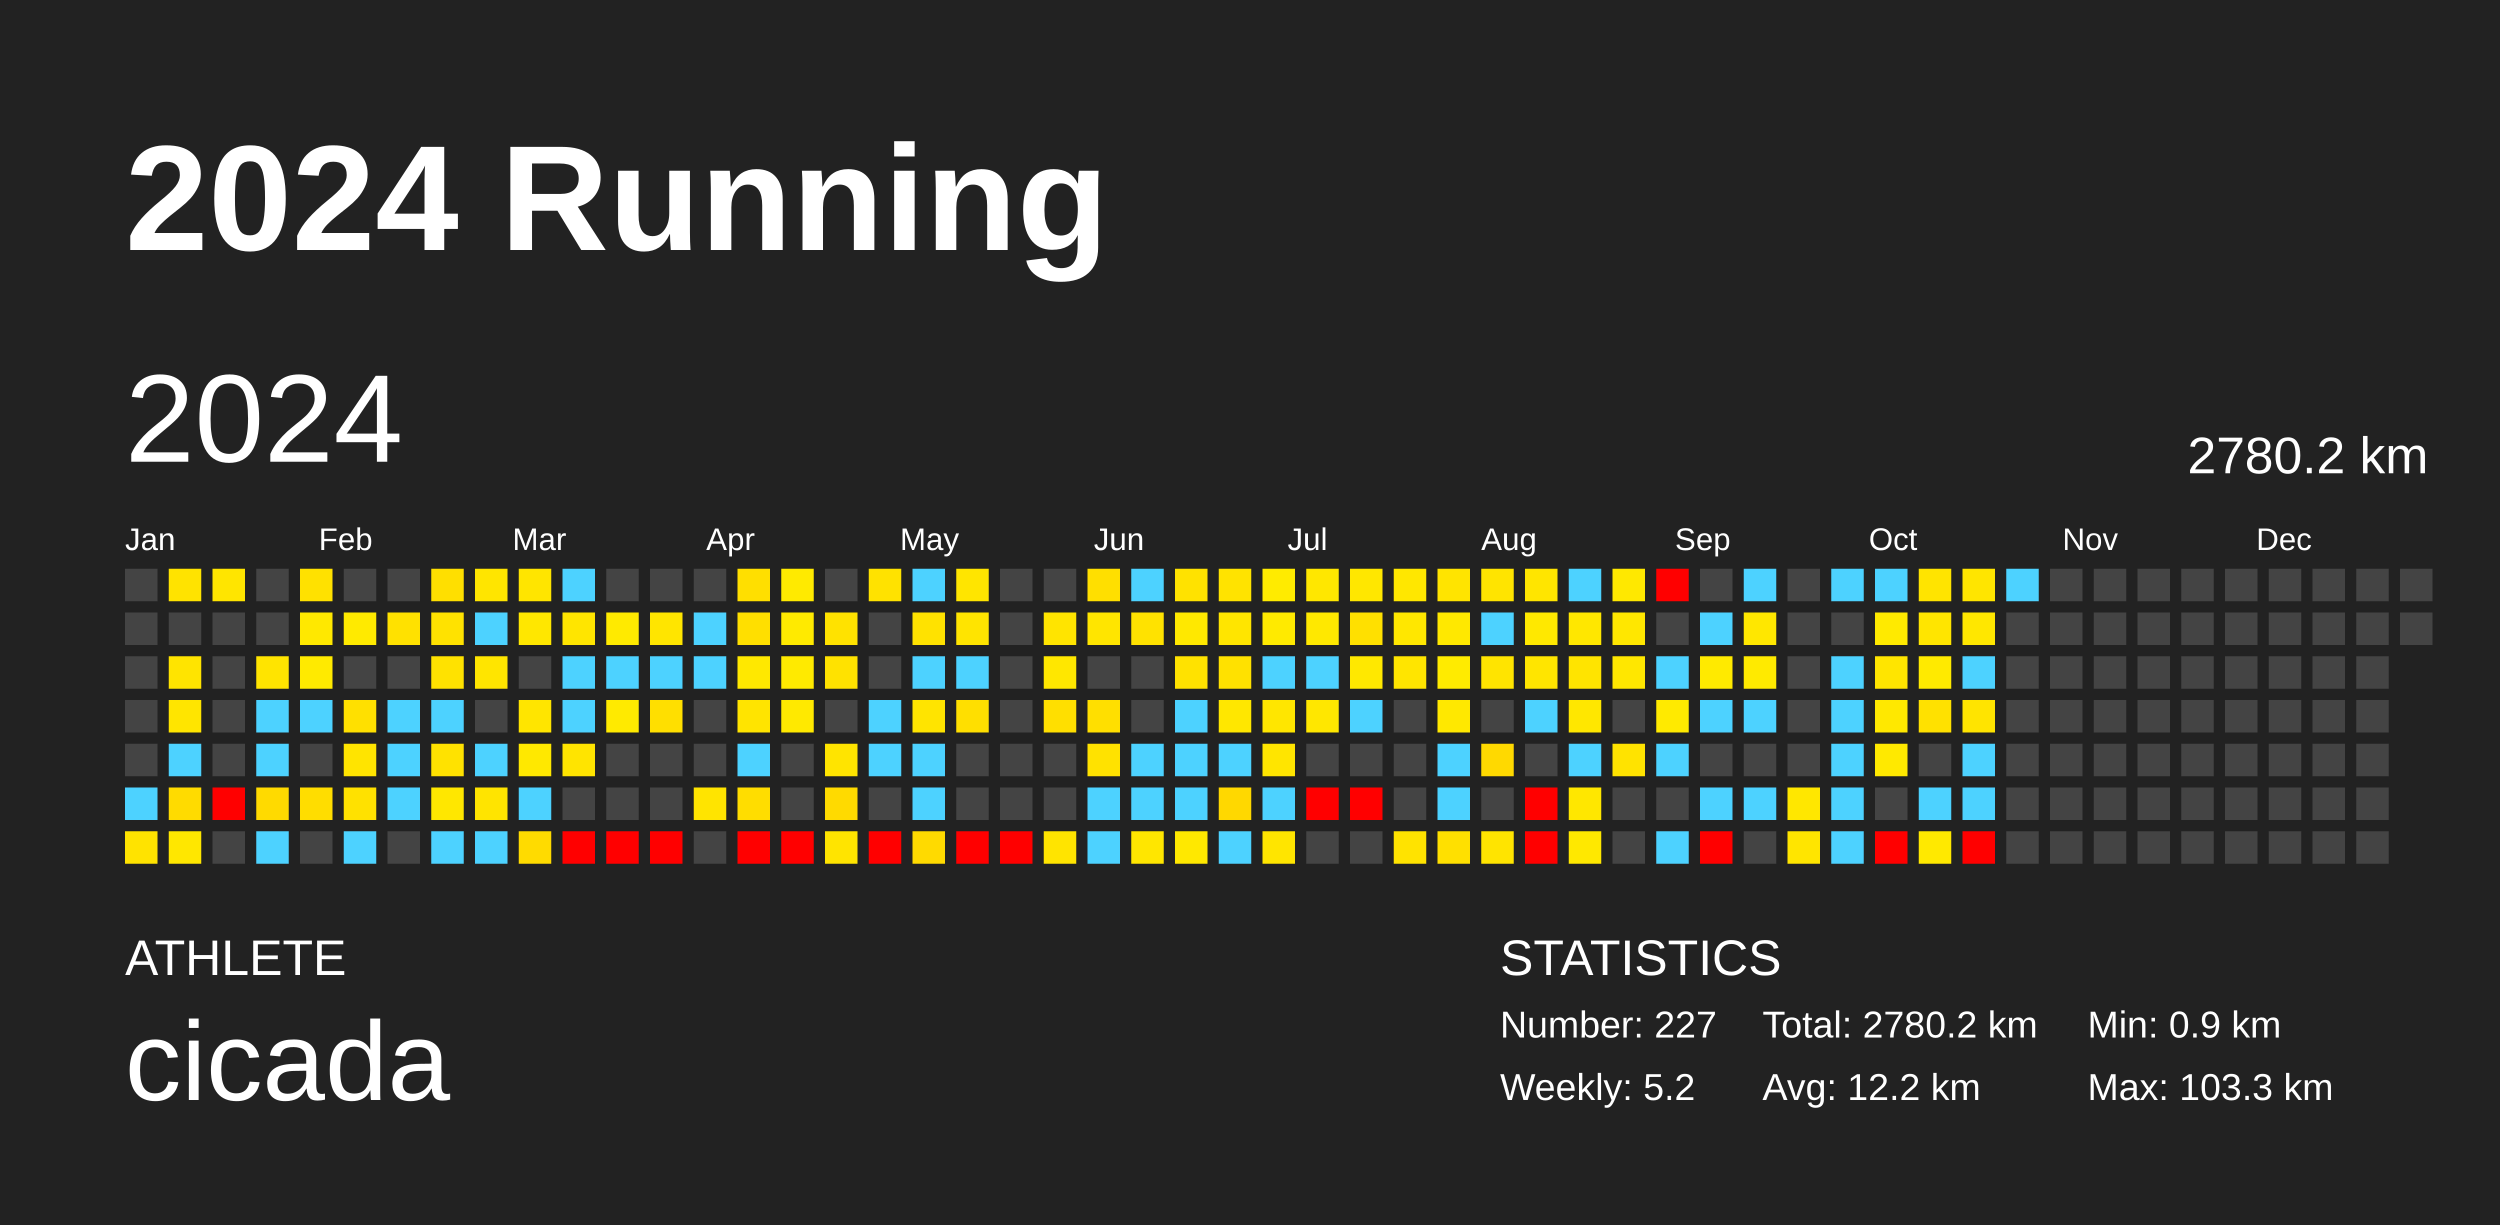
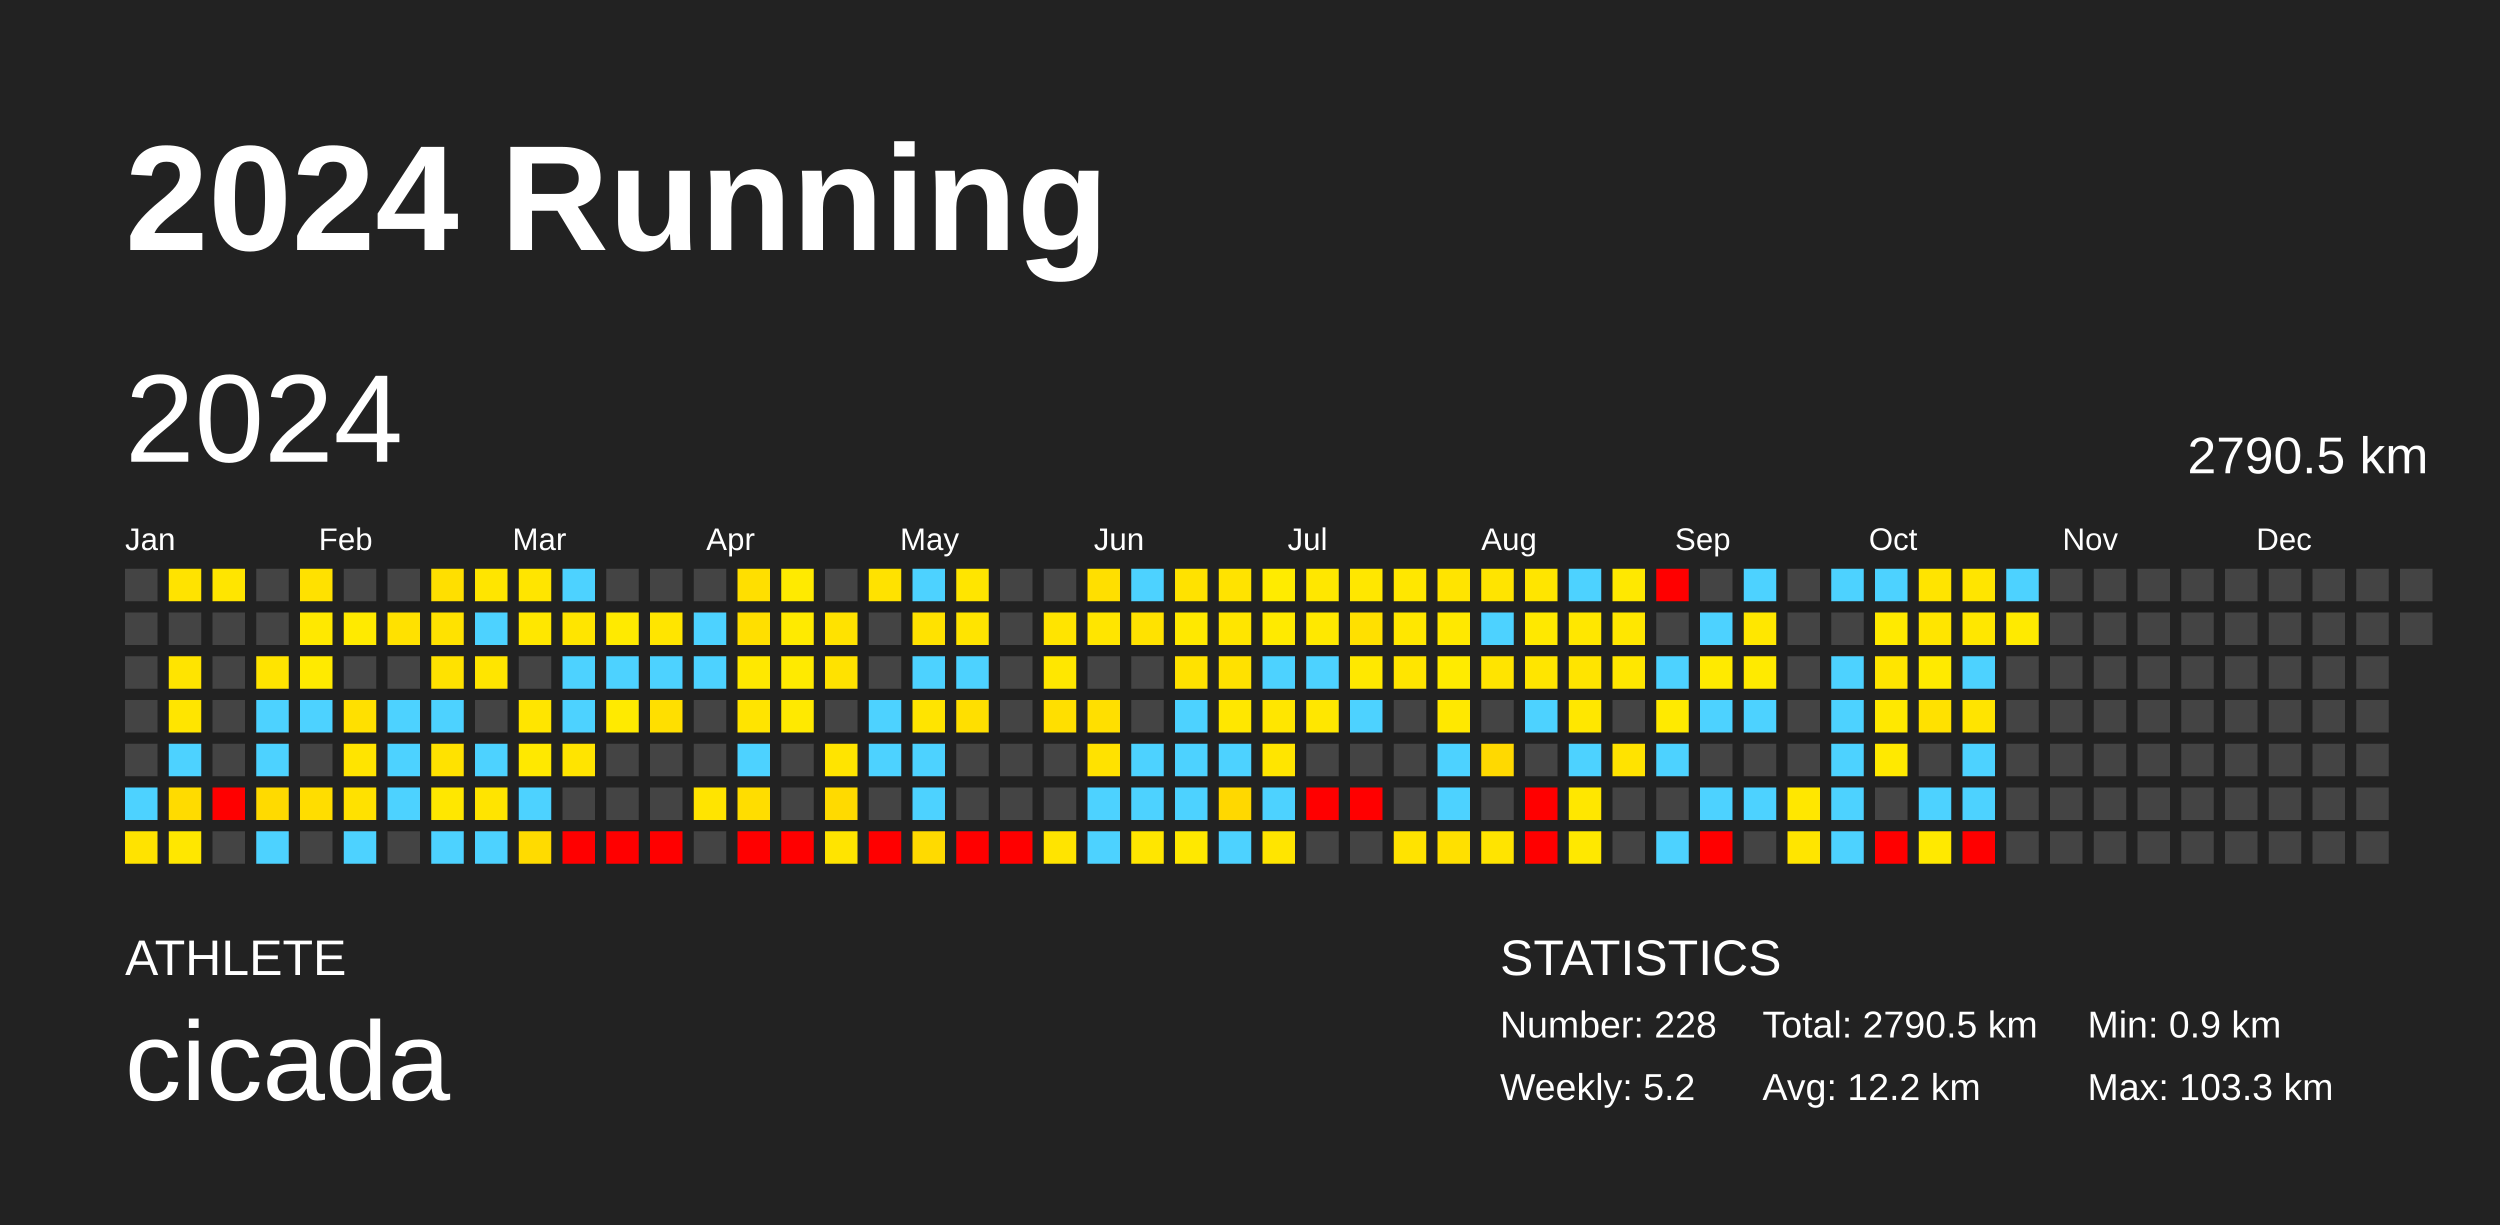
<svg xmlns="http://www.w3.org/2000/svg" baseProfile="full" height="98mm" version="1.1" viewBox="0,0,200,98" width="200mm">
  <defs />
  <rect fill="#222222" height="98" width="200" x="0" y="0" />
  <text fill="#FFFFFF" style="font-size:12px; font-family:Arial; font-weight:bold;" x="10" y="20">2024 Running</text>
  <text fill="#FFFFFF" style="font-size:4px; font-family:Arial" x="10" y="78">ATHLETE</text>
  <text fill="#FFFFFF" style="font-size:9px; font-family:Arial" x="10" y="88">cicada</text>
  <text fill="#FFFFFF" style="font-size:4px; font-family:Arial" x="120" y="78">STATISTICS</text>
-   <text fill="#FFFFFF" style="font-size:3px; font-family:Arial" x="120" y="83">Number: 227</text>
+   <text fill="#FFFFFF" style="font-size:3px; font-family:Arial" x="120" y="83">Number: 228</text>
  <text fill="#FFFFFF" style="font-size:3px; font-family:Arial" x="120" y="88">Weekly: 5.2</text>
-   <text fill="#FFFFFF" style="font-size:3px; font-family:Arial" x="141" y="83">Total: 2780.2 km</text>
+   <text fill="#FFFFFF" style="font-size:3px; font-family:Arial" x="141" y="83">Total: 2790.5 km</text>
  <text fill="#FFFFFF" style="font-size:3px; font-family:Arial" x="141" y="88">Avg: 12.2 km</text>
  <text fill="#FFFFFF" style="font-size:3px; font-family:Arial" x="167" y="83">Min: 0.9 km</text>
  <text fill="#FFFFFF" style="font-size:3px; font-family:Arial" x="167" y="88">Max: 103.3 km</text>
  <text dominant-baseline="hanging" fill="#FFFFFF" style="font-size:10.0px; font-family:Arial;" x="10" y="30">2024</text>
-   <text dominant-baseline="hanging" fill="#FFFFFF" style="font-size:4.125px; font-family:Arial;" x="175" y="35">2780.2 km</text>
+   <text dominant-baseline="hanging" fill="#FFFFFF" style="font-size:4.125px; font-family:Arial;" x="175" y="35">2790.5 km</text>
  <text fill="#FFFFFF" style="font-size:2.5px; font-family:Arial" x="10.0" y="44">Jan</text>
  <text fill="#FFFFFF" style="font-size:2.5px; font-family:Arial" x="25.5" y="44">Feb</text>
  <text fill="#FFFFFF" style="font-size:2.5px; font-family:Arial" x="41.0" y="44">Mar</text>
  <text fill="#FFFFFF" style="font-size:2.5px; font-family:Arial" x="56.5" y="44">Apr</text>
  <text fill="#FFFFFF" style="font-size:2.5px; font-family:Arial" x="72.0" y="44">May</text>
  <text fill="#FFFFFF" style="font-size:2.5px; font-family:Arial" x="87.5" y="44">Jun</text>
  <text fill="#FFFFFF" style="font-size:2.5px; font-family:Arial" x="103.0" y="44">Jul</text>
  <text fill="#FFFFFF" style="font-size:2.5px; font-family:Arial" x="118.5" y="44">Aug</text>
  <text fill="#FFFFFF" style="font-size:2.5px; font-family:Arial" x="134.0" y="44">Sep</text>
  <text fill="#FFFFFF" style="font-size:2.5px; font-family:Arial" x="149.5" y="44">Oct</text>
  <text fill="#FFFFFF" style="font-size:2.5px; font-family:Arial" x="165.0" y="44">Nov</text>
  <text fill="#FFFFFF" style="font-size:2.5px; font-family:Arial" x="180.5" y="44">Dec</text>
  <rect fill="#444444" height="2.6" width="2.6" x="10.0" y="45.5" />
  <rect fill="#444444" height="2.6" width="2.6" x="10.0" y="49.0" />
  <rect fill="#444444" height="2.6" width="2.6" x="10.0" y="52.5" />
  <rect fill="#444444" height="2.6" width="2.6" x="10.0" y="56.0" />
  <rect fill="#444444" height="2.6" width="2.6" x="10.0" y="59.5" />
  <rect fill="#4dd2ff" height="2.6" width="2.6" x="10.0" y="63.0" />
  <rect fill="#ffe300" height="2.6" width="2.6" x="10.0" y="66.5" />
  <rect fill="#ffe300" height="2.6" width="2.6" x="13.5" y="45.5" />
  <rect fill="#444444" height="2.6" width="2.6" x="13.5" y="49.0" />
  <rect fill="#ffe400" height="2.6" width="2.6" x="13.5" y="52.5" />
  <rect fill="#ffe500" height="2.6" width="2.6" x="13.5" y="56.0" />
  <rect fill="#4dd2ff" height="2.6" width="2.6" x="13.5" y="59.5" />
  <rect fill="#ffdb00" height="2.6" width="2.6" x="13.5" y="63.0" />
  <rect fill="#ffe700" height="2.6" width="2.6" x="13.5" y="66.5" />
  <rect fill="#ffe500" height="2.6" width="2.6" x="17.0" y="45.5" />
  <rect fill="#444444" height="2.6" width="2.6" x="17.0" y="49.0" />
  <rect fill="#444444" height="2.6" width="2.6" x="17.0" y="52.5" />
  <rect fill="#444444" height="2.6" width="2.6" x="17.0" y="56.0" />
  <rect fill="#444444" height="2.6" width="2.6" x="17.0" y="59.5" />
  <rect fill="red" height="2.6" width="2.6" x="17.0" y="63.0" />
  <rect fill="#444444" height="2.6" width="2.6" x="17.0" y="66.5" />
  <rect fill="#444444" height="2.6" width="2.6" x="20.5" y="45.5" />
  <rect fill="#444444" height="2.6" width="2.6" x="20.5" y="49.0" />
  <rect fill="#ffe400" height="2.6" width="2.6" x="20.5" y="52.5" />
  <rect fill="#4dd2ff" height="2.6" width="2.6" x="20.5" y="56.0" />
  <rect fill="#4dd2ff" height="2.6" width="2.6" x="20.5" y="59.5" />
  <rect fill="#ffda00" height="2.6" width="2.6" x="20.5" y="63.0" />
  <rect fill="#4dd2ff" height="2.6" width="2.6" x="20.5" y="66.5" />
  <rect fill="#ffe100" height="2.6" width="2.6" x="24.0" y="45.5" />
  <rect fill="#ffe800" height="2.6" width="2.6" x="24.0" y="49.0" />
  <rect fill="#ffea00" height="2.6" width="2.6" x="24.0" y="52.5" />
  <rect fill="#4dd2ff" height="2.6" width="2.6" x="24.0" y="56.0" />
  <rect fill="#444444" height="2.6" width="2.6" x="24.0" y="59.5" />
  <rect fill="#ffdd00" height="2.6" width="2.6" x="24.0" y="63.0" />
  <rect fill="#444444" height="2.6" width="2.6" x="24.0" y="66.5" />
  <rect fill="#444444" height="2.6" width="2.6" x="27.5" y="45.5" />
  <rect fill="#ffea00" height="2.6" width="2.6" x="27.5" y="49.0" />
  <rect fill="#444444" height="2.6" width="2.6" x="27.5" y="52.5" />
  <rect fill="#ffe000" height="2.6" width="2.6" x="27.5" y="56.0" />
  <rect fill="#ffe400" height="2.6" width="2.6" x="27.5" y="59.5" />
  <rect fill="#ffe100" height="2.6" width="2.6" x="27.5" y="63.0" />
  <rect fill="#4dd2ff" height="2.6" width="2.6" x="27.5" y="66.5" />
  <rect fill="#444444" height="2.6" width="2.6" x="31.0" y="45.5" />
  <rect fill="#ffe100" height="2.6" width="2.6" x="31.0" y="49.0" />
  <rect fill="#444444" height="2.6" width="2.6" x="31.0" y="52.5" />
  <rect fill="#4dd2ff" height="2.6" width="2.6" x="31.0" y="56.0" />
  <rect fill="#4dd2ff" height="2.6" width="2.6" x="31.0" y="59.5" />
  <rect fill="#4dd2ff" height="2.6" width="2.6" x="31.0" y="63.0" />
  <rect fill="#444444" height="2.6" width="2.6" x="31.0" y="66.5" />
  <rect fill="#ffdf00" height="2.6" width="2.6" x="34.5" y="45.5" />
  <rect fill="#ffe200" height="2.6" width="2.6" x="34.5" y="49.0" />
  <rect fill="#ffe200" height="2.6" width="2.6" x="34.5" y="52.5" />
  <rect fill="#4dd2ff" height="2.6" width="2.6" x="34.5" y="56.0" />
  <rect fill="#ffe200" height="2.6" width="2.6" x="34.5" y="59.5" />
  <rect fill="#ffe700" height="2.6" width="2.6" x="34.5" y="63.0" />
  <rect fill="#4dd2ff" height="2.6" width="2.6" x="34.5" y="66.5" />
  <rect fill="#ffe500" height="2.6" width="2.6" x="38.0" y="45.5" />
  <rect fill="#4dd2ff" height="2.6" width="2.6" x="38.0" y="49.0" />
  <rect fill="#ffe500" height="2.6" width="2.6" x="38.0" y="52.5" />
  <rect fill="#444444" height="2.6" width="2.6" x="38.0" y="56.0" />
  <rect fill="#4dd2ff" height="2.6" width="2.6" x="38.0" y="59.5" />
  <rect fill="#ffe400" height="2.6" width="2.6" x="38.0" y="63.0" />
  <rect fill="#4dd2ff" height="2.6" width="2.6" x="38.0" y="66.5" />
  <rect fill="#ffe500" height="2.6" width="2.6" x="41.5" y="45.5" />
  <rect fill="#ffe700" height="2.6" width="2.6" x="41.5" y="49.0" />
  <rect fill="#444444" height="2.6" width="2.6" x="41.5" y="52.5" />
  <rect fill="#ffe500" height="2.6" width="2.6" x="41.5" y="56.0" />
  <rect fill="#ffe800" height="2.6" width="2.6" x="41.5" y="59.5" />
  <rect fill="#4dd2ff" height="2.6" width="2.6" x="41.5" y="63.0" />
  <rect fill="#ffdb00" height="2.6" width="2.6" x="41.5" y="66.5" />
  <rect fill="#4dd2ff" height="2.6" width="2.6" x="45.0" y="45.5" />
  <rect fill="#ffe500" height="2.6" width="2.6" x="45.0" y="49.0" />
  <rect fill="#4dd2ff" height="2.6" width="2.6" x="45.0" y="52.5" />
  <rect fill="#4dd2ff" height="2.6" width="2.6" x="45.0" y="56.0" />
  <rect fill="#ffe400" height="2.6" width="2.6" x="45.0" y="59.5" />
  <rect fill="#444444" height="2.6" width="2.6" x="45.0" y="63.0" />
  <rect fill="red" height="2.6" width="2.6" x="45.0" y="66.5" />
  <rect fill="#444444" height="2.6" width="2.6" x="48.5" y="45.5" />
  <rect fill="#ffea00" height="2.6" width="2.6" x="48.5" y="49.0" />
  <rect fill="#4dd2ff" height="2.6" width="2.6" x="48.5" y="52.5" />
  <rect fill="#ffea00" height="2.6" width="2.6" x="48.5" y="56.0" />
  <rect fill="#444444" height="2.6" width="2.6" x="48.5" y="59.5" />
  <rect fill="#444444" height="2.6" width="2.6" x="48.5" y="63.0" />
  <rect fill="red" height="2.6" width="2.6" x="48.5" y="66.5" />
  <rect fill="#444444" height="2.6" width="2.6" x="52.0" y="45.5" />
  <rect fill="#ffe500" height="2.6" width="2.6" x="52.0" y="49.0" />
  <rect fill="#4dd2ff" height="2.6" width="2.6" x="52.0" y="52.5" />
  <rect fill="#ffdf00" height="2.6" width="2.6" x="52.0" y="56.0" />
  <rect fill="#444444" height="2.6" width="2.6" x="52.0" y="59.5" />
  <rect fill="#444444" height="2.6" width="2.6" x="52.0" y="63.0" />
  <rect fill="red" height="2.6" width="2.6" x="52.0" y="66.5" />
  <rect fill="#444444" height="2.6" width="2.6" x="55.5" y="45.5" />
  <rect fill="#4dd2ff" height="2.6" width="2.6" x="55.5" y="49.0" />
  <rect fill="#4dd2ff" height="2.6" width="2.6" x="55.5" y="52.5" />
  <rect fill="#444444" height="2.6" width="2.6" x="55.5" y="56.0" />
  <rect fill="#444444" height="2.6" width="2.6" x="55.5" y="59.5" />
  <rect fill="#ffe400" height="2.6" width="2.6" x="55.5" y="63.0" />
  <rect fill="#444444" height="2.6" width="2.6" x="55.5" y="66.5" />
  <rect fill="#ffdf00" height="2.6" width="2.6" x="59.0" y="45.5" />
  <rect fill="#ffdf00" height="2.6" width="2.6" x="59.0" y="49.0" />
  <rect fill="#ffe800" height="2.6" width="2.6" x="59.0" y="52.5" />
  <rect fill="#ffe400" height="2.6" width="2.6" x="59.0" y="56.0" />
  <rect fill="#4dd2ff" height="2.6" width="2.6" x="59.0" y="59.5" />
  <rect fill="#ffdd00" height="2.6" width="2.6" x="59.0" y="63.0" />
  <rect fill="red" height="2.6" width="2.6" x="59.0" y="66.5" />
  <rect fill="#ffea00" height="2.6" width="2.6" x="62.5" y="45.5" />
  <rect fill="#ffea00" height="2.6" width="2.6" x="62.5" y="49.0" />
  <rect fill="#ffea00" height="2.6" width="2.6" x="62.5" y="52.5" />
  <rect fill="#ffe900" height="2.6" width="2.6" x="62.5" y="56.0" />
  <rect fill="#444444" height="2.6" width="2.6" x="62.5" y="59.5" />
  <rect fill="#444444" height="2.6" width="2.6" x="62.5" y="63.0" />
  <rect fill="red" height="2.6" width="2.6" x="62.5" y="66.5" />
  <rect fill="#444444" height="2.6" width="2.6" x="66.0" y="45.5" />
  <rect fill="#ffe200" height="2.6" width="2.6" x="66.0" y="49.0" />
  <rect fill="#ffe200" height="2.6" width="2.6" x="66.0" y="52.5" />
  <rect fill="#444444" height="2.6" width="2.6" x="66.0" y="56.0" />
  <rect fill="#ffe400" height="2.6" width="2.6" x="66.0" y="59.5" />
  <rect fill="#ffda00" height="2.6" width="2.6" x="66.0" y="63.0" />
  <rect fill="#ffe400" height="2.6" width="2.6" x="66.0" y="66.5" />
  <rect fill="#ffe200" height="2.6" width="2.6" x="69.5" y="45.5" />
  <rect fill="#444444" height="2.6" width="2.6" x="69.5" y="49.0" />
  <rect fill="#444444" height="2.6" width="2.6" x="69.5" y="52.5" />
  <rect fill="#4dd2ff" height="2.6" width="2.6" x="69.5" y="56.0" />
  <rect fill="#4dd2ff" height="2.6" width="2.6" x="69.5" y="59.5" />
  <rect fill="#444444" height="2.6" width="2.6" x="69.5" y="63.0" />
  <rect fill="red" height="2.6" width="2.6" x="69.5" y="66.5" />
  <rect fill="#4dd2ff" height="2.6" width="2.6" x="73.0" y="45.5" />
  <rect fill="#ffe200" height="2.6" width="2.6" x="73.0" y="49.0" />
  <rect fill="#4dd2ff" height="2.6" width="2.6" x="73.0" y="52.5" />
  <rect fill="#ffe400" height="2.6" width="2.6" x="73.0" y="56.0" />
  <rect fill="#4dd2ff" height="2.6" width="2.6" x="73.0" y="59.5" />
  <rect fill="#4dd2ff" height="2.6" width="2.6" x="73.0" y="63.0" />
  <rect fill="#ffda00" height="2.6" width="2.6" x="73.0" y="66.5" />
  <rect fill="#ffe500" height="2.6" width="2.6" x="76.5" y="45.5" />
  <rect fill="#ffe400" height="2.6" width="2.6" x="76.5" y="49.0" />
  <rect fill="#4dd2ff" height="2.6" width="2.6" x="76.5" y="52.5" />
  <rect fill="#ffdf00" height="2.6" width="2.6" x="76.5" y="56.0" />
  <rect fill="#444444" height="2.6" width="2.6" x="76.5" y="59.5" />
  <rect fill="#444444" height="2.6" width="2.6" x="76.5" y="63.0" />
  <rect fill="red" height="2.6" width="2.6" x="76.5" y="66.5" />
  <rect fill="#444444" height="2.6" width="2.6" x="80.0" y="45.5" />
  <rect fill="#444444" height="2.6" width="2.6" x="80.0" y="49.0" />
  <rect fill="#444444" height="2.6" width="2.6" x="80.0" y="52.5" />
  <rect fill="#444444" height="2.6" width="2.6" x="80.0" y="56.0" />
  <rect fill="#444444" height="2.6" width="2.6" x="80.0" y="59.5" />
  <rect fill="#444444" height="2.6" width="2.6" x="80.0" y="63.0" />
  <rect fill="red" height="2.6" width="2.6" x="80.0" y="66.5" />
  <rect fill="#444444" height="2.6" width="2.6" x="83.5" y="45.5" />
  <rect fill="#ffe400" height="2.6" width="2.6" x="83.5" y="49.0" />
  <rect fill="#ffe700" height="2.6" width="2.6" x="83.5" y="52.5" />
  <rect fill="#ffdf00" height="2.6" width="2.6" x="83.5" y="56.0" />
  <rect fill="#444444" height="2.6" width="2.6" x="83.5" y="59.5" />
  <rect fill="#444444" height="2.6" width="2.6" x="83.5" y="63.0" />
  <rect fill="#ffe400" height="2.6" width="2.6" x="83.5" y="66.5" />
  <rect fill="#ffdf00" height="2.6" width="2.6" x="87.0" y="45.5" />
  <rect fill="#ffe500" height="2.6" width="2.6" x="87.0" y="49.0" />
  <rect fill="#444444" height="2.6" width="2.6" x="87.0" y="52.5" />
  <rect fill="#ffdf00" height="2.6" width="2.6" x="87.0" y="56.0" />
  <rect fill="#ffe200" height="2.6" width="2.6" x="87.0" y="59.5" />
  <rect fill="#4dd2ff" height="2.6" width="2.6" x="87.0" y="63.0" />
  <rect fill="#4dd2ff" height="2.6" width="2.6" x="87.0" y="66.5" />
  <rect fill="#4dd2ff" height="2.6" width="2.6" x="90.5" y="45.5" />
  <rect fill="#ffe200" height="2.6" width="2.6" x="90.5" y="49.0" />
  <rect fill="#444444" height="2.6" width="2.6" x="90.5" y="52.5" />
  <rect fill="#444444" height="2.6" width="2.6" x="90.5" y="56.0" />
  <rect fill="#4dd2ff" height="2.6" width="2.6" x="90.5" y="59.5" />
  <rect fill="#4dd2ff" height="2.6" width="2.6" x="90.5" y="63.0" />
  <rect fill="#ffe600" height="2.6" width="2.6" x="90.5" y="66.5" />
  <rect fill="#ffe200" height="2.6" width="2.6" x="94.0" y="45.5" />
  <rect fill="#ffe800" height="2.6" width="2.6" x="94.0" y="49.0" />
  <rect fill="#ffe200" height="2.6" width="2.6" x="94.0" y="52.5" />
  <rect fill="#4dd2ff" height="2.6" width="2.6" x="94.0" y="56.0" />
  <rect fill="#4dd2ff" height="2.6" width="2.6" x="94.0" y="59.5" />
  <rect fill="#4dd2ff" height="2.6" width="2.6" x="94.0" y="63.0" />
  <rect fill="#ffe800" height="2.6" width="2.6" x="94.0" y="66.5" />
  <rect fill="#ffe300" height="2.6" width="2.6" x="97.5" y="45.5" />
  <rect fill="#ffe500" height="2.6" width="2.6" x="97.5" y="49.0" />
  <rect fill="#ffe100" height="2.6" width="2.6" x="97.5" y="52.5" />
  <rect fill="#ffe700" height="2.6" width="2.6" x="97.5" y="56.0" />
  <rect fill="#4dd2ff" height="2.6" width="2.6" x="97.5" y="59.5" />
  <rect fill="#ffd800" height="2.6" width="2.6" x="97.5" y="63.0" />
  <rect fill="#4dd2ff" height="2.6" width="2.6" x="97.5" y="66.5" />
  <rect fill="#ffeb00" height="2.6" width="2.6" x="101.0" y="45.5" />
  <rect fill="#ffea00" height="2.6" width="2.6" x="101.0" y="49.0" />
  <rect fill="#4dd2ff" height="2.6" width="2.6" x="101.0" y="52.5" />
  <rect fill="#ffe600" height="2.6" width="2.6" x="101.0" y="56.0" />
  <rect fill="#ffe500" height="2.6" width="2.6" x="101.0" y="59.5" />
  <rect fill="#4dd2ff" height="2.6" width="2.6" x="101.0" y="63.0" />
  <rect fill="#ffe500" height="2.6" width="2.6" x="101.0" y="66.5" />
  <rect fill="#ffe700" height="2.6" width="2.6" x="104.5" y="45.5" />
  <rect fill="#ffe800" height="2.6" width="2.6" x="104.5" y="49.0" />
  <rect fill="#4dd2ff" height="2.6" width="2.6" x="104.5" y="52.5" />
  <rect fill="#ffe700" height="2.6" width="2.6" x="104.5" y="56.0" />
  <rect fill="#444444" height="2.6" width="2.6" x="104.5" y="59.5" />
  <rect fill="red" height="2.6" width="2.6" x="104.5" y="63.0" />
  <rect fill="#444444" height="2.6" width="2.6" x="104.5" y="66.5" />
  <rect fill="#ffe700" height="2.6" width="2.6" x="108.0" y="45.5" />
  <rect fill="#ffe000" height="2.6" width="2.6" x="108.0" y="49.0" />
  <rect fill="#ffe800" height="2.6" width="2.6" x="108.0" y="52.5" />
  <rect fill="#4dd2ff" height="2.6" width="2.6" x="108.0" y="56.0" />
  <rect fill="#444444" height="2.6" width="2.6" x="108.0" y="59.5" />
  <rect fill="red" height="2.6" width="2.6" x="108.0" y="63.0" />
  <rect fill="#444444" height="2.6" width="2.6" x="108.0" y="66.5" />
  <rect fill="#ffe700" height="2.6" width="2.6" x="111.5" y="45.5" />
  <rect fill="#ffe700" height="2.6" width="2.6" x="111.5" y="49.0" />
  <rect fill="#ffe500" height="2.6" width="2.6" x="111.5" y="52.5" />
  <rect fill="#444444" height="2.6" width="2.6" x="111.5" y="56.0" />
  <rect fill="#444444" height="2.6" width="2.6" x="111.5" y="59.5" />
  <rect fill="#444444" height="2.6" width="2.6" x="111.5" y="63.0" />
  <rect fill="#ffe300" height="2.6" width="2.6" x="111.5" y="66.5" />
  <rect fill="#ffe400" height="2.6" width="2.6" x="115.0" y="45.5" />
  <rect fill="#ffe800" height="2.6" width="2.6" x="115.0" y="49.0" />
  <rect fill="#ffeb00" height="2.6" width="2.6" x="115.0" y="52.5" />
  <rect fill="#ffe800" height="2.6" width="2.6" x="115.0" y="56.0" />
  <rect fill="#4dd2ff" height="2.6" width="2.6" x="115.0" y="59.5" />
  <rect fill="#4dd2ff" height="2.6" width="2.6" x="115.0" y="63.0" />
  <rect fill="#ffe000" height="2.6" width="2.6" x="115.0" y="66.5" />
  <rect fill="#ffe400" height="2.6" width="2.6" x="118.5" y="45.5" />
  <rect fill="#4dd2ff" height="2.6" width="2.6" x="118.5" y="49.0" />
  <rect fill="#ffe400" height="2.6" width="2.6" x="118.5" y="52.5" />
  <rect fill="#444444" height="2.6" width="2.6" x="118.5" y="56.0" />
  <rect fill="#ffd900" height="2.6" width="2.6" x="118.5" y="59.5" />
  <rect fill="#444444" height="2.6" width="2.6" x="118.5" y="63.0" />
  <rect fill="#ffe400" height="2.6" width="2.6" x="118.5" y="66.5" />
  <rect fill="#ffe500" height="2.6" width="2.6" x="122.0" y="45.5" />
  <rect fill="#ffe800" height="2.6" width="2.6" x="122.0" y="49.0" />
  <rect fill="#ffe500" height="2.6" width="2.6" x="122.0" y="52.5" />
  <rect fill="#4dd2ff" height="2.6" width="2.6" x="122.0" y="56.0" />
  <rect fill="#444444" height="2.6" width="2.6" x="122.0" y="59.5" />
  <rect fill="red" height="2.6" width="2.6" x="122.0" y="63.0" />
  <rect fill="red" height="2.6" width="2.6" x="122.0" y="66.5" />
  <rect fill="#4dd2ff" height="2.6" width="2.6" x="125.5" y="45.5" />
  <rect fill="#ffe700" height="2.6" width="2.6" x="125.5" y="49.0" />
  <rect fill="#ffe400" height="2.6" width="2.6" x="125.5" y="52.5" />
  <rect fill="#ffe700" height="2.6" width="2.6" x="125.5" y="56.0" />
  <rect fill="#4dd2ff" height="2.6" width="2.6" x="125.5" y="59.5" />
  <rect fill="#ffe700" height="2.6" width="2.6" x="125.5" y="63.0" />
  <rect fill="#ffe800" height="2.6" width="2.6" x="125.5" y="66.5" />
  <rect fill="#ffe800" height="2.6" width="2.6" x="129.0" y="45.5" />
  <rect fill="#ffe700" height="2.6" width="2.6" x="129.0" y="49.0" />
  <rect fill="#ffe700" height="2.6" width="2.6" x="129.0" y="52.5" />
  <rect fill="#444444" height="2.6" width="2.6" x="129.0" y="56.0" />
  <rect fill="#ffe300" height="2.6" width="2.6" x="129.0" y="59.5" />
  <rect fill="#444444" height="2.6" width="2.6" x="129.0" y="63.0" />
  <rect fill="#444444" height="2.6" width="2.6" x="129.0" y="66.5" />
  <rect fill="red" height="2.6" width="2.6" x="132.5" y="45.5" />
  <rect fill="#444444" height="2.6" width="2.6" x="132.5" y="49.0" />
  <rect fill="#4dd2ff" height="2.6" width="2.6" x="132.5" y="52.5" />
  <rect fill="#ffea00" height="2.6" width="2.6" x="132.5" y="56.0" />
  <rect fill="#4dd2ff" height="2.6" width="2.6" x="132.5" y="59.5" />
  <rect fill="#444444" height="2.6" width="2.6" x="132.5" y="63.0" />
  <rect fill="#4dd2ff" height="2.6" width="2.6" x="132.5" y="66.5" />
  <rect fill="#444444" height="2.6" width="2.6" x="136.0" y="45.5" />
  <rect fill="#4dd2ff" height="2.6" width="2.6" x="136.0" y="49.0" />
  <rect fill="#ffea00" height="2.6" width="2.6" x="136.0" y="52.5" />
  <rect fill="#4dd2ff" height="2.6" width="2.6" x="136.0" y="56.0" />
  <rect fill="#444444" height="2.6" width="2.6" x="136.0" y="59.5" />
  <rect fill="#4dd2ff" height="2.6" width="2.6" x="136.0" y="63.0" />
  <rect fill="red" height="2.6" width="2.6" x="136.0" y="66.5" />
  <rect fill="#4dd2ff" height="2.6" width="2.6" x="139.5" y="45.5" />
  <rect fill="#ffe700" height="2.6" width="2.6" x="139.5" y="49.0" />
  <rect fill="#ffea00" height="2.6" width="2.6" x="139.5" y="52.5" />
  <rect fill="#4dd2ff" height="2.6" width="2.6" x="139.5" y="56.0" />
  <rect fill="#444444" height="2.6" width="2.6" x="139.5" y="59.5" />
  <rect fill="#4dd2ff" height="2.6" width="2.6" x="139.5" y="63.0" />
  <rect fill="#444444" height="2.6" width="2.6" x="139.5" y="66.5" />
  <rect fill="#444444" height="2.6" width="2.6" x="143.0" y="45.5" />
  <rect fill="#444444" height="2.6" width="2.6" x="143.0" y="49.0" />
  <rect fill="#444444" height="2.6" width="2.6" x="143.0" y="52.5" />
  <rect fill="#444444" height="2.6" width="2.6" x="143.0" y="56.0" />
  <rect fill="#444444" height="2.6" width="2.6" x="143.0" y="59.5" />
  <rect fill="#ffe700" height="2.6" width="2.6" x="143.0" y="63.0" />
  <rect fill="#ffe500" height="2.6" width="2.6" x="143.0" y="66.5" />
  <rect fill="#4dd2ff" height="2.6" width="2.6" x="146.5" y="45.5" />
  <rect fill="#444444" height="2.6" width="2.6" x="146.5" y="49.0" />
  <rect fill="#4dd2ff" height="2.6" width="2.6" x="146.5" y="52.5" />
  <rect fill="#4dd2ff" height="2.6" width="2.6" x="146.5" y="56.0" />
  <rect fill="#4dd2ff" height="2.6" width="2.6" x="146.5" y="59.5" />
  <rect fill="#4dd2ff" height="2.6" width="2.6" x="146.5" y="63.0" />
  <rect fill="#4dd2ff" height="2.6" width="2.6" x="146.5" y="66.5" />
  <rect fill="#4dd2ff" height="2.6" width="2.6" x="150.0" y="45.5" />
  <rect fill="#ffea00" height="2.6" width="2.6" x="150.0" y="49.0" />
  <rect fill="#ffe500" height="2.6" width="2.6" x="150.0" y="52.5" />
  <rect fill="#ffe800" height="2.6" width="2.6" x="150.0" y="56.0" />
  <rect fill="#ffe900" height="2.6" width="2.6" x="150.0" y="59.5" />
  <rect fill="#444444" height="2.6" width="2.6" x="150.0" y="63.0" />
  <rect fill="red" height="2.6" width="2.6" x="150.0" y="66.5" />
  <rect fill="#ffe400" height="2.6" width="2.6" x="153.5" y="45.5" />
  <rect fill="#ffe500" height="2.6" width="2.6" x="153.5" y="49.0" />
  <rect fill="#ffea00" height="2.6" width="2.6" x="153.5" y="52.5" />
  <rect fill="#ffe100" height="2.6" width="2.6" x="153.5" y="56.0" />
  <rect fill="#444444" height="2.6" width="2.6" x="153.5" y="59.5" />
  <rect fill="#4dd2ff" height="2.6" width="2.6" x="153.5" y="63.0" />
  <rect fill="#ffe900" height="2.6" width="2.6" x="153.5" y="66.5" />
  <rect fill="#ffe500" height="2.6" width="2.6" x="157.0" y="45.5" />
  <rect fill="#ffe700" height="2.6" width="2.6" x="157.0" y="49.0" />
  <rect fill="#4dd2ff" height="2.6" width="2.6" x="157.0" y="52.5" />
  <rect fill="#ffe400" height="2.6" width="2.6" x="157.0" y="56.0" />
  <rect fill="#4dd2ff" height="2.6" width="2.6" x="157.0" y="59.5" />
  <rect fill="#4dd2ff" height="2.6" width="2.6" x="157.0" y="63.0" />
  <rect fill="red" height="2.6" width="2.6" x="157.0" y="66.5" />
  <rect fill="#4dd2ff" height="2.6" width="2.6" x="160.5" y="45.5" />
-   <rect fill="#444444" height="2.6" width="2.6" x="160.5" y="49.0" />
+   <rect fill="#ffea00" height="2.6" width="2.6" x="160.5" y="49.0" />
  <rect fill="#444444" height="2.6" width="2.6" x="160.5" y="52.5" />
  <rect fill="#444444" height="2.6" width="2.6" x="160.5" y="56.0" />
  <rect fill="#444444" height="2.6" width="2.6" x="160.5" y="59.5" />
  <rect fill="#444444" height="2.6" width="2.6" x="160.5" y="63.0" />
  <rect fill="#444444" height="2.6" width="2.6" x="160.5" y="66.5" />
  <rect fill="#444444" height="2.6" width="2.6" x="164.0" y="45.5" />
  <rect fill="#444444" height="2.6" width="2.6" x="164.0" y="49.0" />
  <rect fill="#444444" height="2.6" width="2.6" x="164.0" y="52.5" />
  <rect fill="#444444" height="2.6" width="2.6" x="164.0" y="56.0" />
  <rect fill="#444444" height="2.6" width="2.6" x="164.0" y="59.5" />
  <rect fill="#444444" height="2.6" width="2.6" x="164.0" y="63.0" />
  <rect fill="#444444" height="2.6" width="2.6" x="164.0" y="66.5" />
  <rect fill="#444444" height="2.6" width="2.6" x="167.5" y="45.5" />
  <rect fill="#444444" height="2.6" width="2.6" x="167.5" y="49.0" />
  <rect fill="#444444" height="2.6" width="2.6" x="167.5" y="52.5" />
  <rect fill="#444444" height="2.6" width="2.6" x="167.5" y="56.0" />
  <rect fill="#444444" height="2.6" width="2.6" x="167.5" y="59.5" />
  <rect fill="#444444" height="2.6" width="2.6" x="167.5" y="63.0" />
  <rect fill="#444444" height="2.6" width="2.6" x="167.5" y="66.5" />
  <rect fill="#444444" height="2.6" width="2.6" x="171.0" y="45.5" />
  <rect fill="#444444" height="2.6" width="2.6" x="171.0" y="49.0" />
  <rect fill="#444444" height="2.6" width="2.6" x="171.0" y="52.5" />
  <rect fill="#444444" height="2.6" width="2.6" x="171.0" y="56.0" />
  <rect fill="#444444" height="2.6" width="2.6" x="171.0" y="59.5" />
  <rect fill="#444444" height="2.6" width="2.6" x="171.0" y="63.0" />
  <rect fill="#444444" height="2.6" width="2.6" x="171.0" y="66.5" />
  <rect fill="#444444" height="2.6" width="2.6" x="174.5" y="45.5" />
  <rect fill="#444444" height="2.6" width="2.6" x="174.5" y="49.0" />
  <rect fill="#444444" height="2.6" width="2.6" x="174.5" y="52.5" />
  <rect fill="#444444" height="2.6" width="2.6" x="174.5" y="56.0" />
  <rect fill="#444444" height="2.6" width="2.6" x="174.5" y="59.5" />
  <rect fill="#444444" height="2.6" width="2.6" x="174.5" y="63.0" />
  <rect fill="#444444" height="2.6" width="2.6" x="174.5" y="66.5" />
  <rect fill="#444444" height="2.6" width="2.6" x="178.0" y="45.5" />
  <rect fill="#444444" height="2.6" width="2.6" x="178.0" y="49.0" />
  <rect fill="#444444" height="2.6" width="2.6" x="178.0" y="52.5" />
  <rect fill="#444444" height="2.6" width="2.6" x="178.0" y="56.0" />
  <rect fill="#444444" height="2.6" width="2.6" x="178.0" y="59.5" />
  <rect fill="#444444" height="2.6" width="2.6" x="178.0" y="63.0" />
  <rect fill="#444444" height="2.6" width="2.6" x="178.0" y="66.5" />
  <rect fill="#444444" height="2.6" width="2.6" x="181.5" y="45.5" />
  <rect fill="#444444" height="2.6" width="2.6" x="181.5" y="49.0" />
  <rect fill="#444444" height="2.6" width="2.6" x="181.5" y="52.5" />
  <rect fill="#444444" height="2.6" width="2.6" x="181.5" y="56.0" />
  <rect fill="#444444" height="2.6" width="2.6" x="181.5" y="59.5" />
  <rect fill="#444444" height="2.6" width="2.6" x="181.5" y="63.0" />
  <rect fill="#444444" height="2.6" width="2.6" x="181.5" y="66.5" />
  <rect fill="#444444" height="2.6" width="2.6" x="185.0" y="45.5" />
  <rect fill="#444444" height="2.6" width="2.6" x="185.0" y="49.0" />
  <rect fill="#444444" height="2.6" width="2.6" x="185.0" y="52.5" />
  <rect fill="#444444" height="2.6" width="2.6" x="185.0" y="56.0" />
  <rect fill="#444444" height="2.6" width="2.6" x="185.0" y="59.5" />
  <rect fill="#444444" height="2.6" width="2.6" x="185.0" y="63.0" />
  <rect fill="#444444" height="2.6" width="2.6" x="185.0" y="66.5" />
  <rect fill="#444444" height="2.6" width="2.6" x="188.5" y="45.5" />
  <rect fill="#444444" height="2.6" width="2.6" x="188.5" y="49.0" />
  <rect fill="#444444" height="2.6" width="2.6" x="188.5" y="52.5" />
  <rect fill="#444444" height="2.6" width="2.6" x="188.5" y="56.0" />
  <rect fill="#444444" height="2.6" width="2.6" x="188.5" y="59.5" />
  <rect fill="#444444" height="2.6" width="2.6" x="188.5" y="63.0" />
  <rect fill="#444444" height="2.6" width="2.6" x="188.5" y="66.5" />
  <rect fill="#444444" height="2.6" width="2.6" x="192.0" y="45.5" />
  <rect fill="#444444" height="2.6" width="2.6" x="192.0" y="49.0" />
</svg>
